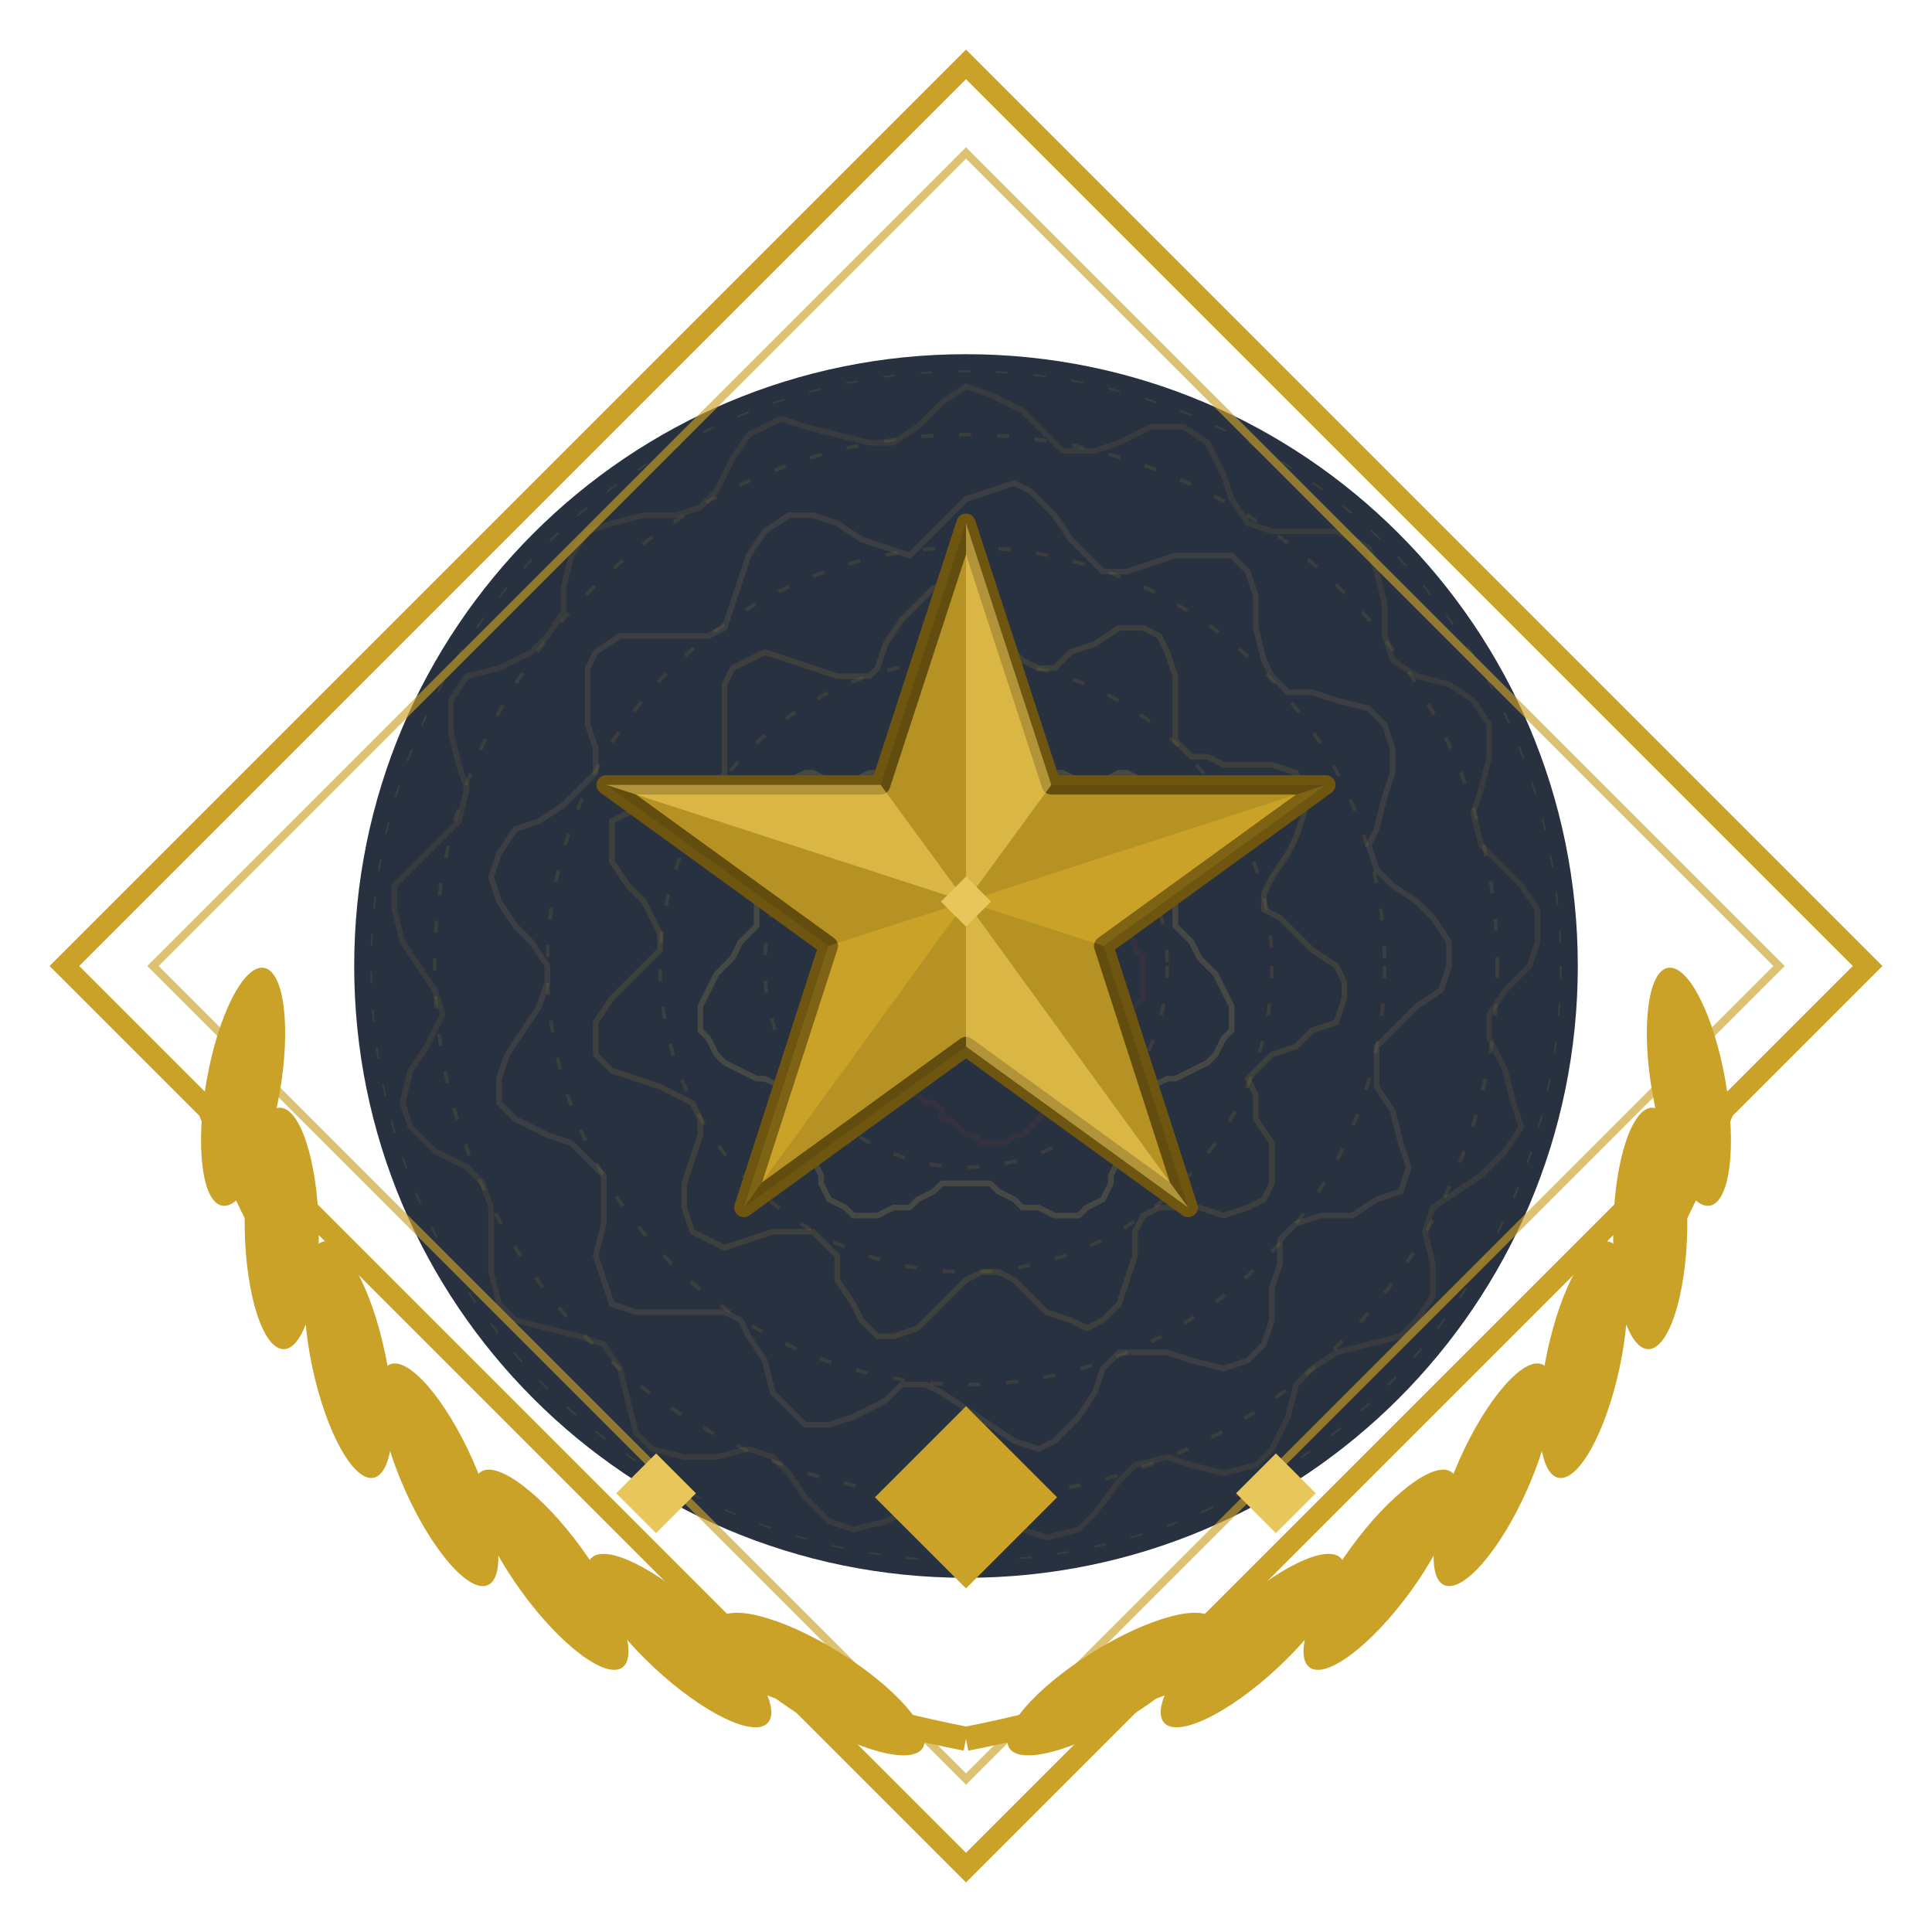
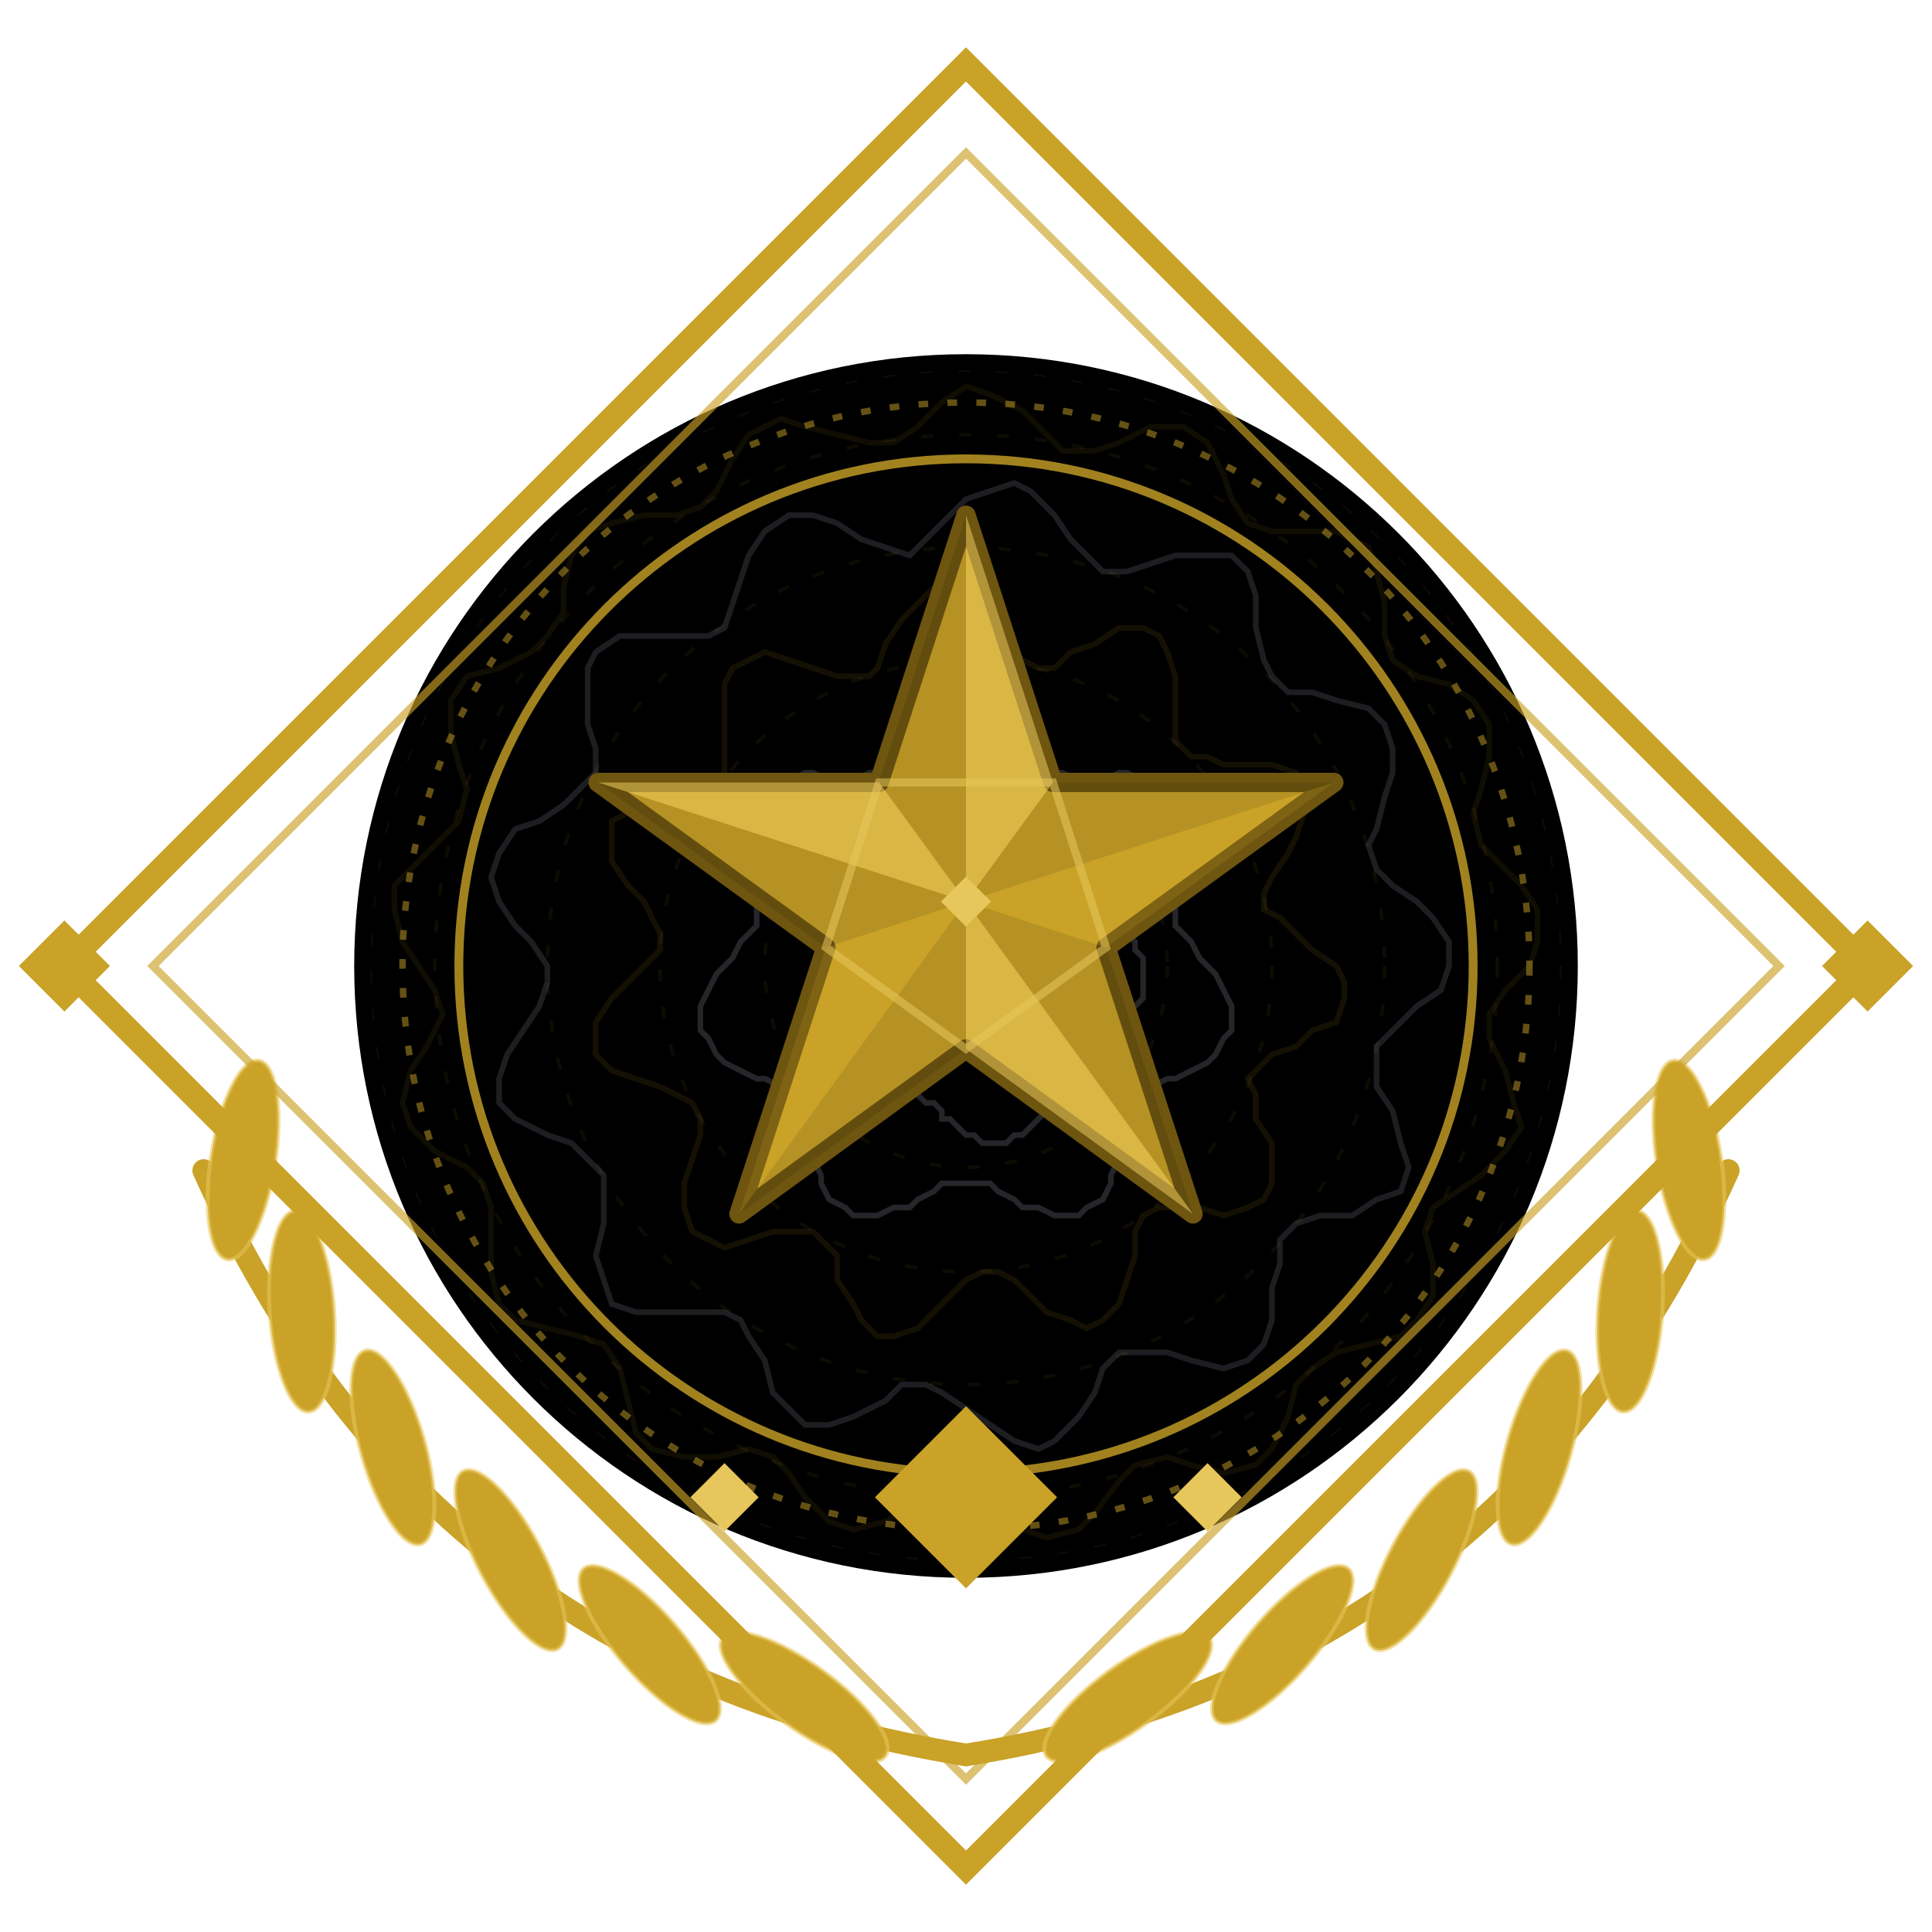
<svg xmlns="http://www.w3.org/2000/svg" width="240" height="240" viewBox="0 0 240 240" role="img" aria-label="Founder's mark">
  <defs />
  <g opacity="1.0">
    <clipPath id="shadowguard-ai-mark-mkc">
      <circle cx="120.0" cy="120.0" r="74" />
    </clipPath>
-     <circle cx="120.0" cy="120.0" r="76" fill="#0B1526" opacity="0.88" />
+     <circle cx="120.0" cy="120.0" r="76" fill="#000000" />
    <g clip-path="url(#shadowguard-ai-mark-mkc)">
-       <path d="M 150,120 L 151,121 L 152,123 L 153,125 L 153,126 L 153,128 L 152,129 L 151,131 L 150,132 L 148,133 L 146,134 L 145,134 L 143,135 L 142,136 L 141,136 L 140,137 L 140,139 L 139,140 L 139,142 L 139,144 L 138,146 L 138,147 L 137,149 L 135,150 L 134,151 L 132,151 L 131,151 L 129,150 L 127,150 L 126,149 L 124,148 L 123,147 L 121,147 L 120,147 L 119,147 L 117,147 L 116,148 L 114,149 L 113,150 L 111,150 L 109,151 L 108,151 L 106,151 L 105,150 L 103,149 L 102,147 L 102,146 L 101,144 L 101,142 L 101,140 L 100,139 L 100,137 L 99,136 L 98,136 L 97,135 L 95,134 L 94,134 L 92,133 L 90,132 L 89,131 L 88,129 L 87,128 L 87,126 L 87,125 L 88,123 L 89,121 L 90,120 L 91,119 L 92,117 L 93,116 L 94,115 L 94,114 L 94,112 L 94,111 L 94,109 L 93,108 L 93,106 L 92,104 L 92,102 L 93,101 L 93,99 L 95,98 L 96,97 L 98,97 L 100,96 L 101,96 L 103,97 L 105,97 L 106,97 L 108,96 L 109,96 L 110,95 L 111,94 L 112,93 L 113,91 L 114,90 L 115,88 L 117,87 L 118,86 L 120,86 L 122,86 L 123,87 L 125,88 L 126,90 L 127,91 L 128,93 L 129,94 L 130,95 L 131,96 L 132,96 L 134,97 L 135,97 L 137,97 L 139,96 L 140,96 L 142,97 L 144,97 L 145,98 L 147,99 L 147,101 L 148,102 L 148,104 L 147,106 L 147,108 L 146,109 L 146,111 L 146,112 L 146,114 L 146,115 L 147,116 L 148,117 L 149,119 L 150,120 Z" fill="none" stroke="#E7C65B" stroke-width="0.7" opacity="0.16" />
-       <path d="M 166,120 L 167,122 L 167,124 L 166,127 L 163,128 L 161,130 L 158,131 L 156,133 L 155,134 L 156,136 L 156,139 L 158,142 L 158,145 L 158,147 L 157,149 L 155,150 L 152,151 L 149,150 L 146,150 L 144,150 L 142,151 L 141,153 L 141,156 L 140,159 L 139,162 L 137,164 L 135,165 L 133,164 L 130,163 L 128,161 L 126,159 L 124,158 L 122,158 L 120,159 L 118,161 L 116,163 L 114,165 L 111,166 L 109,166 L 107,164 L 106,162 L 104,159 L 104,156 L 102,154 L 101,153 L 99,153 L 96,153 L 93,154 L 90,155 L 88,154 L 86,153 L 85,150 L 85,147 L 86,144 L 87,141 L 87,139 L 86,137 L 84,136 L 82,135 L 79,134 L 76,133 L 74,131 L 74,129 L 74,127 L 76,124 L 78,122 L 80,120 L 82,118 L 82,116 L 81,114 L 80,112 L 78,110 L 76,107 L 76,105 L 76,102 L 78,101 L 81,100 L 84,99 L 87,99 L 89,98 L 90,96 L 90,94 L 90,92 L 90,89 L 90,85 L 91,83 L 93,82 L 95,81 L 98,82 L 101,83 L 104,84 L 106,84 L 108,84 L 109,83 L 110,80 L 112,77 L 114,75 L 116,73 L 118,73 L 120,74 L 122,76 L 124,78 L 126,81 L 127,82 L 129,83 L 131,83 L 133,81 L 136,80 L 139,78 L 142,78 L 144,79 L 145,81 L 146,84 L 146,87 L 146,90 L 146,92 L 148,94 L 150,94 L 152,95 L 155,95 L 158,95 L 161,96 L 162,98 L 162,101 L 161,104 L 160,106 L 158,109 L 157,111 L 157,113 L 159,114 L 161,116 L 163,118 L 166,120 Z" fill="none" stroke="#C9A227" stroke-width="0.7" opacity="0.13" />
-       <path d="M 180,120 L 179,123 L 176,125 L 173,128 L 171,130 L 171,132 L 171,135 L 173,138 L 174,142 L 175,145 L 174,148 L 171,149 L 168,151 L 164,151 L 161,152 L 159,154 L 159,157 L 158,160 L 158,164 L 157,167 L 155,169 L 152,170 L 148,169 L 145,168 L 142,168 L 139,168 L 137,170 L 136,173 L 134,176 L 131,179 L 129,180 L 126,179 L 123,177 L 120,175 L 117,173 L 115,172 L 112,172 L 110,174 L 106,176 L 103,177 L 100,177 L 98,175 L 96,173 L 95,169 L 93,166 L 92,164 L 90,163 L 86,163 L 83,163 L 79,163 L 76,162 L 75,159 L 74,156 L 75,152 L 75,149 L 75,146 L 73,144 L 71,142 L 68,141 L 64,139 L 62,137 L 62,134 L 63,131 L 65,128 L 67,125 L 68,122 L 68,120 L 66,117 L 64,115 L 62,112 L 61,109 L 62,106 L 64,103 L 67,102 L 70,100 L 72,98 L 74,96 L 74,93 L 73,90 L 73,86 L 73,83 L 74,81 L 77,79 L 81,79 L 84,79 L 88,79 L 90,78 L 91,75 L 92,72 L 93,69 L 95,66 L 98,64 L 101,64 L 104,65 L 107,67 L 110,68 L 113,69 L 115,67 L 117,65 L 120,62 L 123,61 L 126,60 L 128,61 L 131,64 L 133,67 L 135,69 L 137,71 L 140,71 L 143,70 L 146,69 L 150,69 L 153,69 L 155,71 L 156,74 L 156,78 L 157,82 L 158,84 L 160,86 L 163,86 L 166,87 L 170,88 L 172,90 L 173,93 L 173,96 L 172,99 L 171,103 L 170,105 L 171,108 L 173,110 L 176,112 L 178,114 L 180,117 L 180,120 Z" fill="none" stroke="#E7C65B" stroke-width="0.7" opacity="0.1" />
-       <path d="M 190,120 L 187,123 L 185,126 L 185,129 L 187,133 L 188,137 L 189,140 L 187,143 L 184,146 L 181,148 L 178,150 L 177,153 L 178,157 L 178,161 L 176,164 L 174,166 L 170,167 L 166,168 L 163,170 L 161,172 L 160,176 L 158,180 L 156,182 L 152,183 L 148,182 L 145,181 L 141,182 L 139,184 L 136,188 L 134,190 L 130,191 L 127,190 L 123,187 L 120,186 L 117,186 L 114,187 L 110,189 L 106,190 L 103,189 L 100,186 L 98,183 L 96,181 L 93,180 L 89,181 L 85,181 L 81,180 L 79,178 L 78,174 L 77,170 L 75,167 L 72,166 L 68,165 L 64,164 L 62,162 L 61,158 L 61,154 L 61,150 L 60,147 L 58,145 L 54,143 L 51,140 L 50,137 L 51,133 L 53,130 L 55,126 L 54,123 L 52,120 L 50,117 L 49,113 L 49,110 L 52,107 L 55,104 L 57,102 L 58,98 L 57,95 L 56,91 L 56,87 L 58,84 L 62,83 L 66,81 L 68,79 L 70,76 L 70,73 L 71,69 L 73,66 L 76,65 L 80,64 L 84,64 L 87,63 L 89,61 L 91,57 L 93,54 L 97,52 L 100,53 L 104,54 L 108,55 L 111,55 L 114,53 L 117,50 L 120,48 L 123,49 L 127,51 L 130,54 L 132,56 L 136,56 L 139,55 L 143,53 L 147,53 L 150,55 L 152,59 L 153,62 L 155,65 L 158,66 L 162,66 L 166,66 L 170,68 L 171,71 L 172,75 L 172,79 L 173,82 L 176,84 L 180,85 L 183,87 L 185,90 L 185,94 L 184,98 L 183,101 L 184,105 L 186,107 L 189,110 L 191,113 L 191,117 L 190,120 Z" fill="none" stroke="#C9A227" stroke-width="0.7" opacity="0.1" />
-       <path d="M 142,120 L 142,121 L 142,122 L 142,123 L 142,124 L 141,125 L 140,126 L 139,127 L 138,127 L 138,128 L 137,129 L 136,129 L 135,130 L 134,130 L 134,131 L 133,131 L 133,132 L 132,133 L 132,134 L 131,134 L 131,135 L 131,136 L 130,137 L 130,138 L 129,139 L 128,140 L 127,141 L 126,141 L 125,142 L 124,142 L 123,142 L 122,142 L 121,141 L 120,141 L 119,140 L 118,139 L 117,139 L 117,138 L 116,137 L 115,137 L 114,136 L 114,136 L 113,136 L 112,135 L 111,135 L 110,135 L 109,135 L 108,135 L 107,135 L 106,135 L 105,135 L 104,134 L 103,134 L 102,133 L 101,132 L 101,131 L 100,130 L 100,129 L 100,128 L 100,127 L 100,126 L 101,125 L 101,124 L 102,123 L 102,122 L 102,121 L 103,120 L 103,119 L 103,118 L 103,118 L 103,117 L 103,116 L 102,115 L 102,114 L 102,113 L 102,112 L 101,110 L 101,109 L 102,108 L 102,107 L 102,106 L 103,105 L 104,105 L 105,104 L 106,104 L 107,103 L 108,103 L 109,103 L 110,103 L 111,103 L 112,103 L 113,103 L 114,104 L 115,103 L 116,103 L 117,103 L 118,103 L 118,102 L 119,102 L 120,101 L 121,101 L 122,100 L 123,100 L 124,99 L 125,99 L 126,99 L 127,99 L 128,99 L 129,100 L 130,100 L 131,101 L 132,102 L 132,103 L 133,104 L 133,105 L 133,106 L 133,107 L 134,108 L 134,109 L 134,110 L 134,111 L 135,111 L 135,112 L 136,113 L 137,113 L 138,114 L 138,115 L 139,115 L 140,116 L 141,117 L 141,118 L 142,119 L 142,120 Z" fill="none" stroke="#A83E24" stroke-width="0.7" opacity="0.1" />
-       <circle cx="120.0" cy="120.0" r="25" fill="none" stroke="#C9A227" stroke-width="0.45" stroke-dasharray="1.5 3.2" opacity="0.12" />
-       <circle cx="120.0" cy="120.0" r="38" fill="none" stroke="#C9A227" stroke-width="0.45" stroke-dasharray="1.5 3.2" opacity="0.12" />
-       <circle cx="120.0" cy="120.0" r="52" fill="none" stroke="#C9A227" stroke-width="0.45" stroke-dasharray="1.5 3.2" opacity="0.12" />
-       <circle cx="120.0" cy="120.0" r="66" fill="none" stroke="#C9A227" stroke-width="0.45" stroke-dasharray="1.5 3.2" opacity="0.12" />
-       <circle cx="120.0" cy="120.0" r="74" fill="none" stroke="#C9A227" stroke-width="0.45" stroke-dasharray="1.5 3.2" opacity="0.12" />
+       <path d="M 150,120 L 151,121 L 152,123 L 153,125 L 153,126 L 153,128 L 152,129 L 151,131 L 150,132 L 148,133 L 146,134 L 145,134 L 143,135 L 142,136 L 141,136 L 140,137 L 140,139 L 139,140 L 139,142 L 139,144 L 138,146 L 138,147 L 137,149 L 135,150 L 134,151 L 132,151 L 131,151 L 129,150 L 127,150 L 126,149 L 124,148 L 123,147 L 121,147 L 120,147 L 119,147 L 117,147 L 116,148 L 114,149 L 113,150 L 111,150 L 109,151 L 108,151 L 106,151 L 105,150 L 103,149 L 102,147 L 102,146 L 101,144 L 101,142 L 101,140 L 100,139 L 100,137 L 99,136 L 98,136 L 97,135 L 95,134 L 94,134 L 92,133 L 90,132 L 89,131 L 88,129 L 87,128 L 87,126 L 87,125 L 88,123 L 89,121 L 90,120 L 91,119 L 92,117 L 93,116 L 94,115 L 94,114 L 94,112 L 94,111 L 94,109 L 93,108 L 93,106 L 92,104 L 92,102 L 93,101 L 93,99 L 95,98 L 96,97 L 98,97 L 100,96 L 101,96 L 103,97 L 105,97 L 106,97 L 108,96 L 109,96 L 110,95 L 111,94 L 112,93 L 113,91 L 114,90 L 115,88 L 117,87 L 118,86 L 120,86 L 122,86 L 123,87 L 125,88 L 126,90 L 127,91 L 128,93 L 129,94 L 130,95 L 131,96 L 132,96 L 134,97 L 135,97 L 137,97 L 139,96 L 140,96 L 142,97 L 144,97 L 145,98 L 147,99 L 147,101 L 148,102 L 148,104 L 147,106 L 147,108 L 146,109 L 146,111 L 146,112 L 146,114 L 146,115 L 147,116 L 148,117 L 149,119 L 150,120 Z" fill="none" stroke="#2B2B31" stroke-width="0.7" opacity="0.85" />
+       <path d="M 166,120 L 167,122 L 167,124 L 166,127 L 163,128 L 161,130 L 158,131 L 156,133 L 155,134 L 156,136 L 156,139 L 158,142 L 158,145 L 158,147 L 157,149 L 155,150 L 152,151 L 149,150 L 146,150 L 144,150 L 142,151 L 141,153 L 141,156 L 140,159 L 139,162 L 137,164 L 135,165 L 133,164 L 130,163 L 128,161 L 126,159 L 124,158 L 122,158 L 120,159 L 118,161 L 116,163 L 114,165 L 111,166 L 109,166 L 107,164 L 106,162 L 104,159 L 104,156 L 102,154 L 101,153 L 99,153 L 96,153 L 93,154 L 90,155 L 88,154 L 86,153 L 85,150 L 85,147 L 86,144 L 87,141 L 87,139 L 86,137 L 84,136 L 82,135 L 79,134 L 76,133 L 74,131 L 74,129 L 74,127 L 76,124 L 78,122 L 80,120 L 82,118 L 82,116 L 81,114 L 80,112 L 78,110 L 76,107 L 76,105 L 76,102 L 78,101 L 81,100 L 84,99 L 87,99 L 89,98 L 90,96 L 90,94 L 90,92 L 90,89 L 90,85 L 91,83 L 93,82 L 95,81 L 98,82 L 101,83 L 104,84 L 106,84 L 108,84 L 109,83 L 110,80 L 112,77 L 114,75 L 116,73 L 118,73 L 120,74 L 122,76 L 124,78 L 126,81 L 127,82 L 129,83 L 131,83 L 133,81 L 136,80 L 139,78 L 142,78 L 144,79 L 145,81 L 146,84 L 146,87 L 146,90 L 146,92 L 148,94 L 150,94 L 152,95 L 155,95 L 158,95 L 161,96 L 162,98 L 162,101 L 161,104 L 160,106 L 158,109 L 157,111 L 157,113 L 159,114 L 161,116 L 163,118 L 166,120 Z" fill="none" stroke="#C9A227" stroke-width="0.7" opacity="0.1" />
+       <path d="M 180,120 L 179,123 L 176,125 L 173,128 L 171,130 L 171,132 L 171,135 L 173,138 L 174,142 L 175,145 L 174,148 L 171,149 L 168,151 L 164,151 L 161,152 L 159,154 L 159,157 L 158,160 L 158,164 L 157,167 L 155,169 L 152,170 L 148,169 L 145,168 L 142,168 L 139,168 L 137,170 L 136,173 L 134,176 L 131,179 L 129,180 L 126,179 L 123,177 L 120,175 L 117,173 L 115,172 L 112,172 L 110,174 L 106,176 L 103,177 L 100,177 L 98,175 L 96,173 L 95,169 L 93,166 L 92,164 L 90,163 L 86,163 L 83,163 L 79,163 L 76,162 L 75,159 L 74,156 L 75,152 L 75,149 L 75,146 L 73,144 L 71,142 L 68,141 L 64,139 L 62,137 L 62,134 L 63,131 L 65,128 L 67,125 L 68,122 L 68,120 L 66,117 L 64,115 L 62,112 L 61,109 L 62,106 L 64,103 L 67,102 L 70,100 L 72,98 L 74,96 L 74,93 L 73,90 L 73,86 L 73,83 L 74,81 L 77,79 L 81,79 L 84,79 L 88,79 L 90,78 L 91,75 L 92,72 L 93,69 L 95,66 L 98,64 L 101,64 L 104,65 L 107,67 L 110,68 L 113,69 L 115,67 L 117,65 L 120,62 L 123,61 L 126,60 L 128,61 L 131,64 L 133,67 L 135,69 L 137,71 L 140,71 L 143,70 L 146,69 L 150,69 L 153,69 L 155,71 L 156,74 L 156,78 L 157,82 L 158,84 L 160,86 L 163,86 L 166,87 L 170,88 L 172,90 L 173,93 L 173,96 L 172,99 L 171,103 L 170,105 L 171,108 L 173,110 L 176,112 L 178,114 L 180,117 L 180,120 Z" fill="none" stroke="#2B2B31" stroke-width="0.7" opacity="0.7" />
+       <path d="M 190,120 L 187,123 L 185,126 L 185,129 L 187,133 L 188,137 L 189,140 L 187,143 L 184,146 L 181,148 L 178,150 L 177,153 L 178,157 L 178,161 L 176,164 L 174,166 L 170,167 L 166,168 L 163,170 L 161,172 L 160,176 L 158,180 L 156,182 L 152,183 L 148,182 L 145,181 L 141,182 L 139,184 L 136,188 L 134,190 L 130,191 L 127,190 L 123,187 L 120,186 L 117,186 L 114,187 L 110,189 L 106,190 L 103,189 L 100,186 L 98,183 L 96,181 L 93,180 L 89,181 L 85,181 L 81,180 L 79,178 L 78,174 L 77,170 L 75,167 L 72,166 L 68,165 L 64,164 L 62,162 L 61,158 L 61,154 L 61,150 L 60,147 L 58,145 L 54,143 L 51,140 L 50,137 L 51,133 L 53,130 L 55,126 L 54,123 L 52,120 L 50,117 L 49,113 L 49,110 L 52,107 L 55,104 L 57,102 L 58,98 L 57,95 L 56,91 L 56,87 L 58,84 L 62,83 L 66,81 L 68,79 L 70,76 L 70,73 L 71,69 L 73,66 L 76,65 L 80,64 L 84,64 L 87,63 L 89,61 L 91,57 L 93,54 L 97,52 L 100,53 L 104,54 L 108,55 L 111,55 L 114,53 L 117,50 L 120,48 L 123,49 L 127,51 L 130,54 L 132,56 L 136,56 L 139,55 L 143,53 L 147,53 L 150,55 L 152,59 L 153,62 L 155,65 L 158,66 L 162,66 L 166,66 L 170,68 L 171,71 L 172,75 L 172,79 L 173,82 L 176,84 L 180,85 L 183,87 L 185,90 L 185,94 L 184,98 L 183,101 L 184,105 L 186,107 L 189,110 L 191,113 L 191,117 L 190,120 Z" fill="none" stroke="#C9A227" stroke-width="0.7" opacity="0.08" />
+       <path d="M 142,120 L 142,121 L 142,122 L 142,123 L 142,124 L 141,125 L 140,126 L 139,127 L 138,127 L 138,128 L 137,129 L 136,129 L 135,130 L 134,130 L 134,131 L 133,131 L 133,132 L 132,133 L 132,134 L 131,134 L 131,135 L 131,136 L 130,137 L 130,138 L 129,139 L 128,140 L 127,141 L 126,141 L 125,142 L 124,142 L 123,142 L 122,142 L 121,141 L 120,141 L 119,140 L 118,139 L 117,139 L 117,138 L 116,137 L 115,137 L 114,136 L 114,136 L 113,136 L 112,135 L 111,135 L 110,135 L 109,135 L 108,135 L 107,135 L 106,135 L 105,135 L 104,134 L 103,134 L 102,133 L 101,132 L 101,131 L 100,130 L 100,129 L 100,128 L 100,127 L 100,126 L 101,125 L 101,124 L 102,123 L 102,122 L 102,121 L 103,120 L 103,119 L 103,118 L 103,118 L 103,117 L 103,116 L 102,115 L 102,114 L 102,113 L 102,112 L 101,110 L 101,109 L 102,108 L 102,107 L 102,106 L 103,105 L 104,105 L 105,104 L 106,104 L 107,103 L 108,103 L 109,103 L 110,103 L 111,103 L 112,103 L 113,103 L 114,104 L 115,103 L 116,103 L 117,103 L 118,103 L 118,102 L 119,102 L 120,101 L 121,101 L 122,100 L 123,100 L 124,99 L 125,99 L 126,99 L 127,99 L 128,99 L 129,100 L 130,100 L 131,101 L 132,102 L 132,103 L 133,104 L 133,105 L 133,106 L 133,107 L 134,108 L 134,109 L 134,110 L 134,111 L 135,111 L 135,112 L 136,113 L 137,113 L 138,114 L 138,115 L 139,115 L 140,116 L 141,117 L 141,118 L 142,119 L 142,120 Z" fill="none" stroke="#2B2B31" stroke-width="0.7" opacity="0.85" />
+       <circle cx="120.0" cy="120.0" r="25" fill="none" stroke="#C9A227" stroke-width="0.45" stroke-dasharray="1.5 3.2" opacity="0.07" />
+       <circle cx="120.0" cy="120.0" r="38" fill="none" stroke="#C9A227" stroke-width="0.45" stroke-dasharray="1.5 3.2" opacity="0.07" />
+       <circle cx="120.0" cy="120.0" r="52" fill="none" stroke="#C9A227" stroke-width="0.45" stroke-dasharray="1.5 3.2" opacity="0.07" />
+       <circle cx="120.0" cy="120.0" r="66" fill="none" stroke="#C9A227" stroke-width="0.45" stroke-dasharray="1.5 3.2" opacity="0.07" />
+       <circle cx="120.0" cy="120.0" r="74" fill="none" stroke="#C9A227" stroke-width="0.45" stroke-dasharray="1.5 3.2" opacity="0.07" />
    </g>
-     <path d="M 120.0 216.0 Q 50.2 202.4 25.3 135.8" stroke="#C9A227" stroke-width="3" fill="none" />
-     <ellipse cx="101.9" cy="209.2" rx="15" ry="4.6" transform="rotate(212 101.9 209.2)" fill="#C9A227" />
-     <ellipse cx="84.4" cy="203.8" rx="15" ry="4.6" transform="rotate(223 84.4 203.8)" fill="#C9A227" />
-     <ellipse cx="68.5" cy="195.0" rx="15" ry="4.6" transform="rotate(234 68.5 195.0)" fill="#C9A227" />
-     <ellipse cx="54.5" cy="183.2" rx="15" ry="4.6" transform="rotate(246 54.5 183.2)" fill="#C9A227" />
-     <ellipse cx="43.3" cy="168.9" rx="15" ry="4.6" transform="rotate(258 43.3 168.9)" fill="#C9A227" />
-     <ellipse cx="35.0" cy="152.6" rx="15" ry="4.6" transform="rotate(269 35.0 152.6)" fill="#C9A227" />
-     <ellipse cx="30.2" cy="135.0" rx="15" ry="4.6" transform="rotate(280 30.2 135.0)" fill="#C9A227" />
-     <path d="M 120.0 216.0 Q 189.8 202.4 214.7 135.8" stroke="#C9A227" stroke-width="3" fill="none" />
-     <ellipse cx="138.1" cy="209.2" rx="15" ry="4.6" transform="rotate(148 138.1 209.2)" fill="#C9A227" />
-     <ellipse cx="155.6" cy="203.8" rx="15" ry="4.6" transform="rotate(137 155.6 203.8)" fill="#C9A227" />
-     <ellipse cx="171.5" cy="195.0" rx="15" ry="4.6" transform="rotate(126 171.5 195.0)" fill="#C9A227" />
-     <ellipse cx="185.5" cy="183.2" rx="15" ry="4.6" transform="rotate(114 185.5 183.2)" fill="#C9A227" />
-     <ellipse cx="196.7" cy="168.9" rx="15" ry="4.6" transform="rotate(102 196.7 168.9)" fill="#C9A227" />
-     <ellipse cx="205.0" cy="152.6" rx="15" ry="4.6" transform="rotate(91 205.0 152.6)" fill="#C9A227" />
-     <ellipse cx="209.8" cy="135.0" rx="15" ry="4.6" transform="rotate(80 209.8 135.0)" fill="#C9A227" />
-     <polygon points="120.0,8.0 232.0,120.0 120.0,232.0 8.0,120.0" fill="none" stroke="#C9A227" stroke-width="2.6" opacity="1.0" />
+     <circle cx="120.0" cy="120.0" r="70" fill="none" stroke="#C9A227" stroke-width="0.8" stroke-dasharray="1.2 2.4" opacity="0.5" />
+     <circle cx="120.0" cy="120.0" r="63" fill="none" stroke="#C9A227" stroke-width="1.1" opacity="0.8" />
+     <path d="M 120.0 218.0 Q 187.0 207.3 214.7 145.4" stroke="#C9A227" stroke-width="2.8" fill="none" stroke-linecap="round" />
+     <ellipse cx="140.1" cy="210.8" rx="12.5" ry="4.0" transform="rotate(144 140.1 210.8)" fill="#C9A227" />
+     <ellipse cx="140.1" cy="210.8" rx="12.5" ry="4.0" transform="rotate(144 140.1 210.8)" fill="none" stroke="#E7C65B" stroke-width="0.5" opacity="0.55" />
+     <ellipse cx="159.3" cy="204.3" rx="12.5" ry="4.0" transform="rotate(131 159.3 204.3)" fill="#C9A227" />
+     <ellipse cx="159.3" cy="204.3" rx="12.5" ry="4.0" transform="rotate(131 159.3 204.3)" fill="none" stroke="#E7C65B" stroke-width="0.5" opacity="0.55" />
+     <ellipse cx="176.6" cy="193.8" rx="12.5" ry="4.0" transform="rotate(118 176.6 193.8)" fill="#C9A227" />
+     <ellipse cx="176.6" cy="193.8" rx="12.5" ry="4.0" transform="rotate(118 176.6 193.8)" fill="none" stroke="#E7C65B" stroke-width="0.5" opacity="0.55" />
+     <ellipse cx="191.2" cy="179.8" rx="12.5" ry="4.0" transform="rotate(106 191.2 179.8)" fill="#C9A227" />
+     <ellipse cx="191.2" cy="179.8" rx="12.5" ry="4.0" transform="rotate(106 191.2 179.8)" fill="none" stroke="#E7C65B" stroke-width="0.5" opacity="0.55" />
+     <ellipse cx="202.5" cy="162.9" rx="12.5" ry="4.0" transform="rotate(94 202.5 162.9)" fill="#C9A227" />
+     <ellipse cx="202.5" cy="162.9" rx="12.5" ry="4.0" transform="rotate(94 202.5 162.9)" fill="none" stroke="#E7C65B" stroke-width="0.5" opacity="0.55" />
+     <ellipse cx="209.8" cy="144.1" rx="12.5" ry="4.0" transform="rotate(81 209.8 144.1)" fill="#C9A227" />
+     <ellipse cx="209.8" cy="144.1" rx="12.5" ry="4.0" transform="rotate(81 209.8 144.1)" fill="none" stroke="#E7C65B" stroke-width="0.5" opacity="0.55" />
+     <g transform="translate(240 0) scale(-1 1)">
+       <path d="M 120.0 218.0 Q 187.0 207.3 214.7 145.4" stroke="#C9A227" stroke-width="2.8" fill="none" stroke-linecap="round" />
+       <ellipse cx="140.1" cy="210.8" rx="12.5" ry="4.0" transform="rotate(144 140.1 210.8)" fill="#C9A227" />
+       <ellipse cx="140.1" cy="210.8" rx="12.5" ry="4.0" transform="rotate(144 140.1 210.8)" fill="none" stroke="#E7C65B" stroke-width="0.5" opacity="0.55" />
+       <ellipse cx="159.3" cy="204.3" rx="12.5" ry="4.0" transform="rotate(131 159.3 204.3)" fill="#C9A227" />
+       <ellipse cx="159.3" cy="204.3" rx="12.5" ry="4.0" transform="rotate(131 159.3 204.3)" fill="none" stroke="#E7C65B" stroke-width="0.5" opacity="0.55" />
+       <ellipse cx="176.6" cy="193.8" rx="12.5" ry="4.0" transform="rotate(118 176.6 193.8)" fill="#C9A227" />
+       <ellipse cx="176.6" cy="193.8" rx="12.5" ry="4.0" transform="rotate(118 176.6 193.8)" fill="none" stroke="#E7C65B" stroke-width="0.5" opacity="0.55" />
+       <ellipse cx="191.2" cy="179.8" rx="12.5" ry="4.0" transform="rotate(106 191.2 179.8)" fill="#C9A227" />
+       <ellipse cx="191.2" cy="179.8" rx="12.5" ry="4.0" transform="rotate(106 191.2 179.8)" fill="none" stroke="#E7C65B" stroke-width="0.5" opacity="0.55" />
+       <ellipse cx="202.5" cy="162.9" rx="12.5" ry="4.0" transform="rotate(94 202.5 162.9)" fill="#C9A227" />
+       <ellipse cx="202.5" cy="162.9" rx="12.5" ry="4.0" transform="rotate(94 202.5 162.9)" fill="none" stroke="#E7C65B" stroke-width="0.5" opacity="0.55" />
+       <ellipse cx="209.8" cy="144.1" rx="12.5" ry="4.0" transform="rotate(81 209.8 144.1)" fill="#C9A227" />
+       <ellipse cx="209.8" cy="144.1" rx="12.5" ry="4.0" transform="rotate(81 209.8 144.1)" fill="none" stroke="#E7C65B" stroke-width="0.5" opacity="0.55" />
+     </g>
+     <polygon points="120.0,8.0 232.0,120.0 120.0,232.0 8.0,120.0" fill="none" stroke="#C9A227" stroke-width="3.0" opacity="1.0" />
    <polygon points="120.0,19.0 221.0,120.0 120.0,221.0 19.0,120.0" fill="none" stroke="#C9A227" stroke-width="1.0" opacity="0.65" />
-     <polygon points="120.0,65.0 130.6,97.5 164.7,97.5 137.1,117.5 147.6,150.0 120.0,130.0 92.4,150.0 102.9,117.5 75.3,97.5 109.4,97.5" fill="#C9A227" stroke="#6E5510" stroke-width="2.4" stroke-linejoin="round" />
-     <polygon points="120.0,112.0 120.0,65.0 130.6,97.5" fill="#E7C65B" opacity="0.55" />
-     <polygon points="120.0,112.0 120.0,65.0 109.4,97.5" fill="#000" opacity="0.10" />
-     <polygon points="120.0,112.0 164.7,97.5 137.1,117.5" fill="#C9A227" opacity="0.18" />
-     <polygon points="120.0,112.0 164.7,97.5 130.6,97.5" fill="#000" opacity="0.10" />
-     <polygon points="120.0,112.0 147.6,150.0 120.0,130.0" fill="#E7C65B" opacity="0.55" />
-     <polygon points="120.0,112.0 147.6,150.0 137.1,117.5" fill="#000" opacity="0.10" />
-     <polygon points="120.0,112.0 92.4,150.0 102.9,117.5" fill="#C9A227" opacity="0.18" />
-     <polygon points="120.0,112.0 92.4,150.0 120.0,130.0" fill="#000" opacity="0.10" />
-     <polygon points="120.0,112.0 75.3,97.5 109.4,97.5" fill="#E7C65B" opacity="0.55" />
-     <polygon points="120.0,112.0 75.3,97.5 102.9,117.5" fill="#000" opacity="0.10" />
+     <rect x="4.0" y="116.0" width="8" height="8" fill="#C9A227" transform="rotate(45 8.0 120.0)" />
+     <rect x="228.0" y="116.0" width="8" height="8" fill="#C9A227" transform="rotate(45 232.0 120.0)" />
+     <polygon points="120.0,64.0 130.8,97.2 165.7,97.2 137.4,117.7 148.2,150.8 120.0,130.3 91.8,150.8 102.6,117.7 74.3,97.2 109.2,97.2" fill="#C9A227" stroke="#6E5510" stroke-width="2.4" stroke-linejoin="round" />
+     <polygon points="120.0,112.0 120.0,64.0 130.8,97.2" fill="#E7C65B" opacity="0.55" />
+     <polygon points="120.0,112.0 120.0,64.0 109.2,97.2" fill="#000" opacity="0.10" />
+     <polygon points="120.0,112.0 165.7,97.2 137.4,117.7" fill="#C9A227" opacity="0.18" />
+     <polygon points="120.0,112.0 165.7,97.2 130.8,97.2" fill="#000" opacity="0.10" />
+     <polygon points="120.0,112.0 148.2,150.8 120.0,130.3" fill="#E7C65B" opacity="0.55" />
+     <polygon points="120.0,112.0 148.2,150.8 137.4,117.7" fill="#000" opacity="0.10" />
+     <polygon points="120.0,112.0 91.8,150.8 102.6,117.7" fill="#C9A227" opacity="0.18" />
+     <polygon points="120.0,112.0 91.8,150.8 120.0,130.3" fill="#000" opacity="0.10" />
+     <polygon points="120.0,112.0 74.3,97.2 109.2,97.2" fill="#E7C65B" opacity="0.55" />
+     <polygon points="120.0,112.0 74.3,97.2 102.6,117.7" fill="#000" opacity="0.10" />
    <rect x="117.8" y="109.8" width="4.4" height="4.4" fill="#E7C65B" transform="rotate(45 120.0 112.0)" />
+     <polygon points="130.8,97.2 137.4,117.7 120.0,130.3 102.6,117.7 109.2,97.2" fill="none" stroke="#E7C65B" stroke-width="1.0" opacity="0.55" />
    <rect x="112.0" y="178.0" width="16" height="16" fill="#C9A227" transform="rotate(45 120.0 186.0)" />
-     <rect x="78.0" y="182.0" width="7" height="7" fill="#E7C65B" transform="rotate(45 81.5 185.5)" />
-     <rect x="155.0" y="182.0" width="7" height="7" fill="#E7C65B" transform="rotate(45 158.5 185.5)" />
+     <rect x="87.0" y="183.0" width="6" height="6" fill="#E7C65B" transform="rotate(45 90.0 186.0)" />
+     <rect x="147.0" y="183.0" width="6" height="6" fill="#E7C65B" transform="rotate(45 150.0 186.0)" />
  </g>
</svg>
